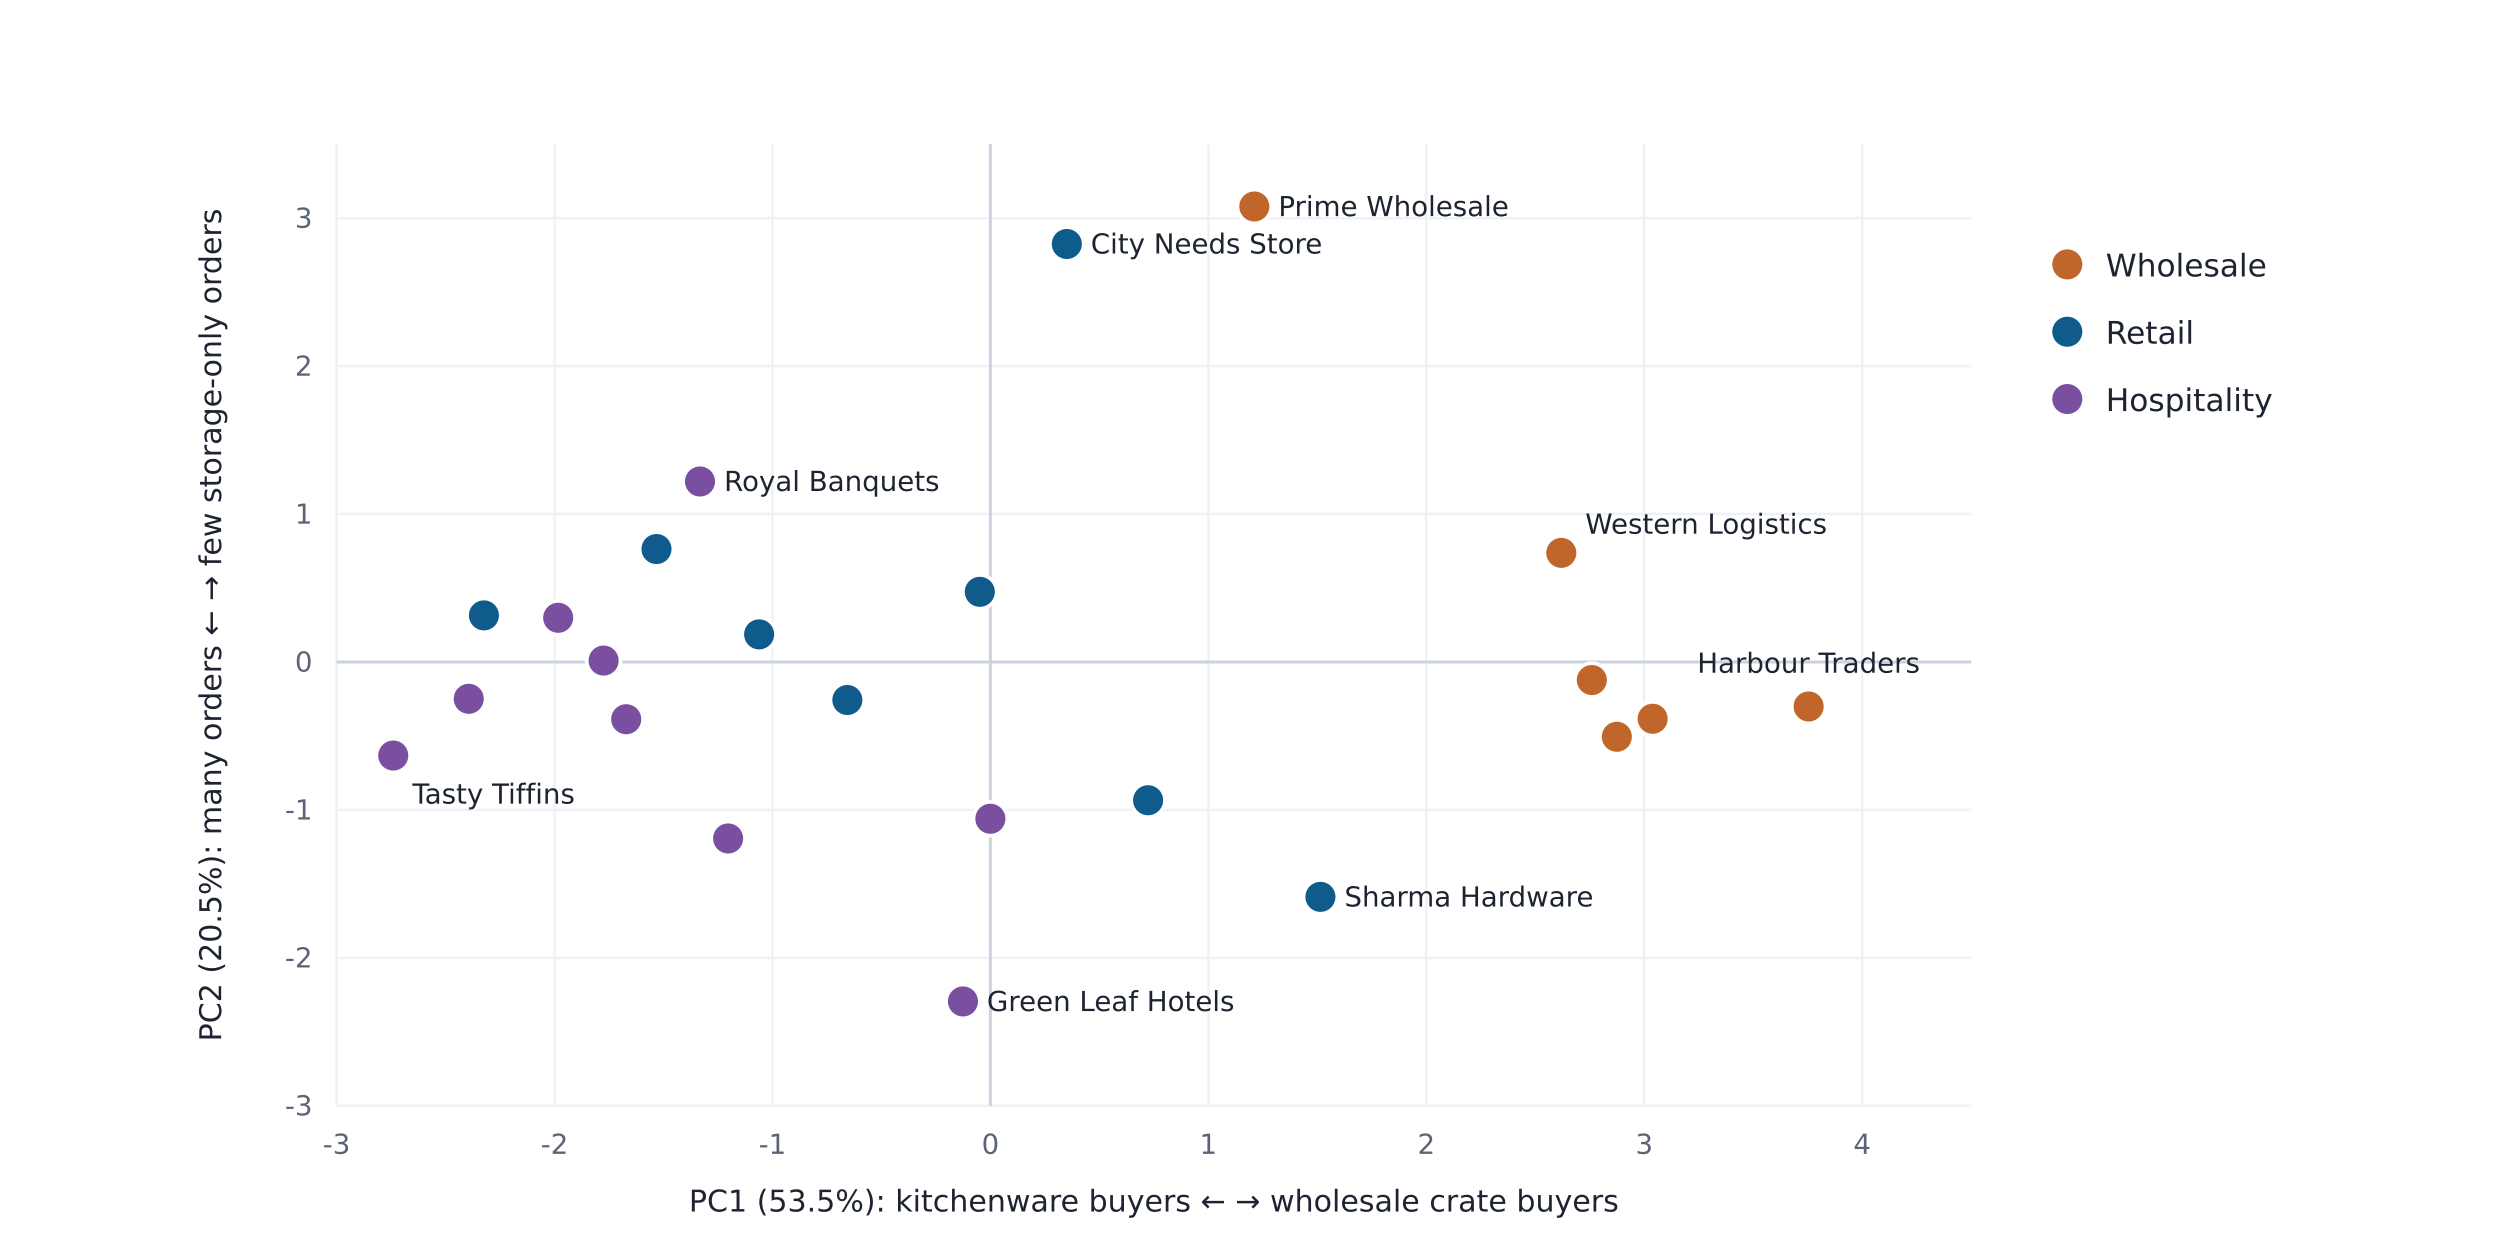
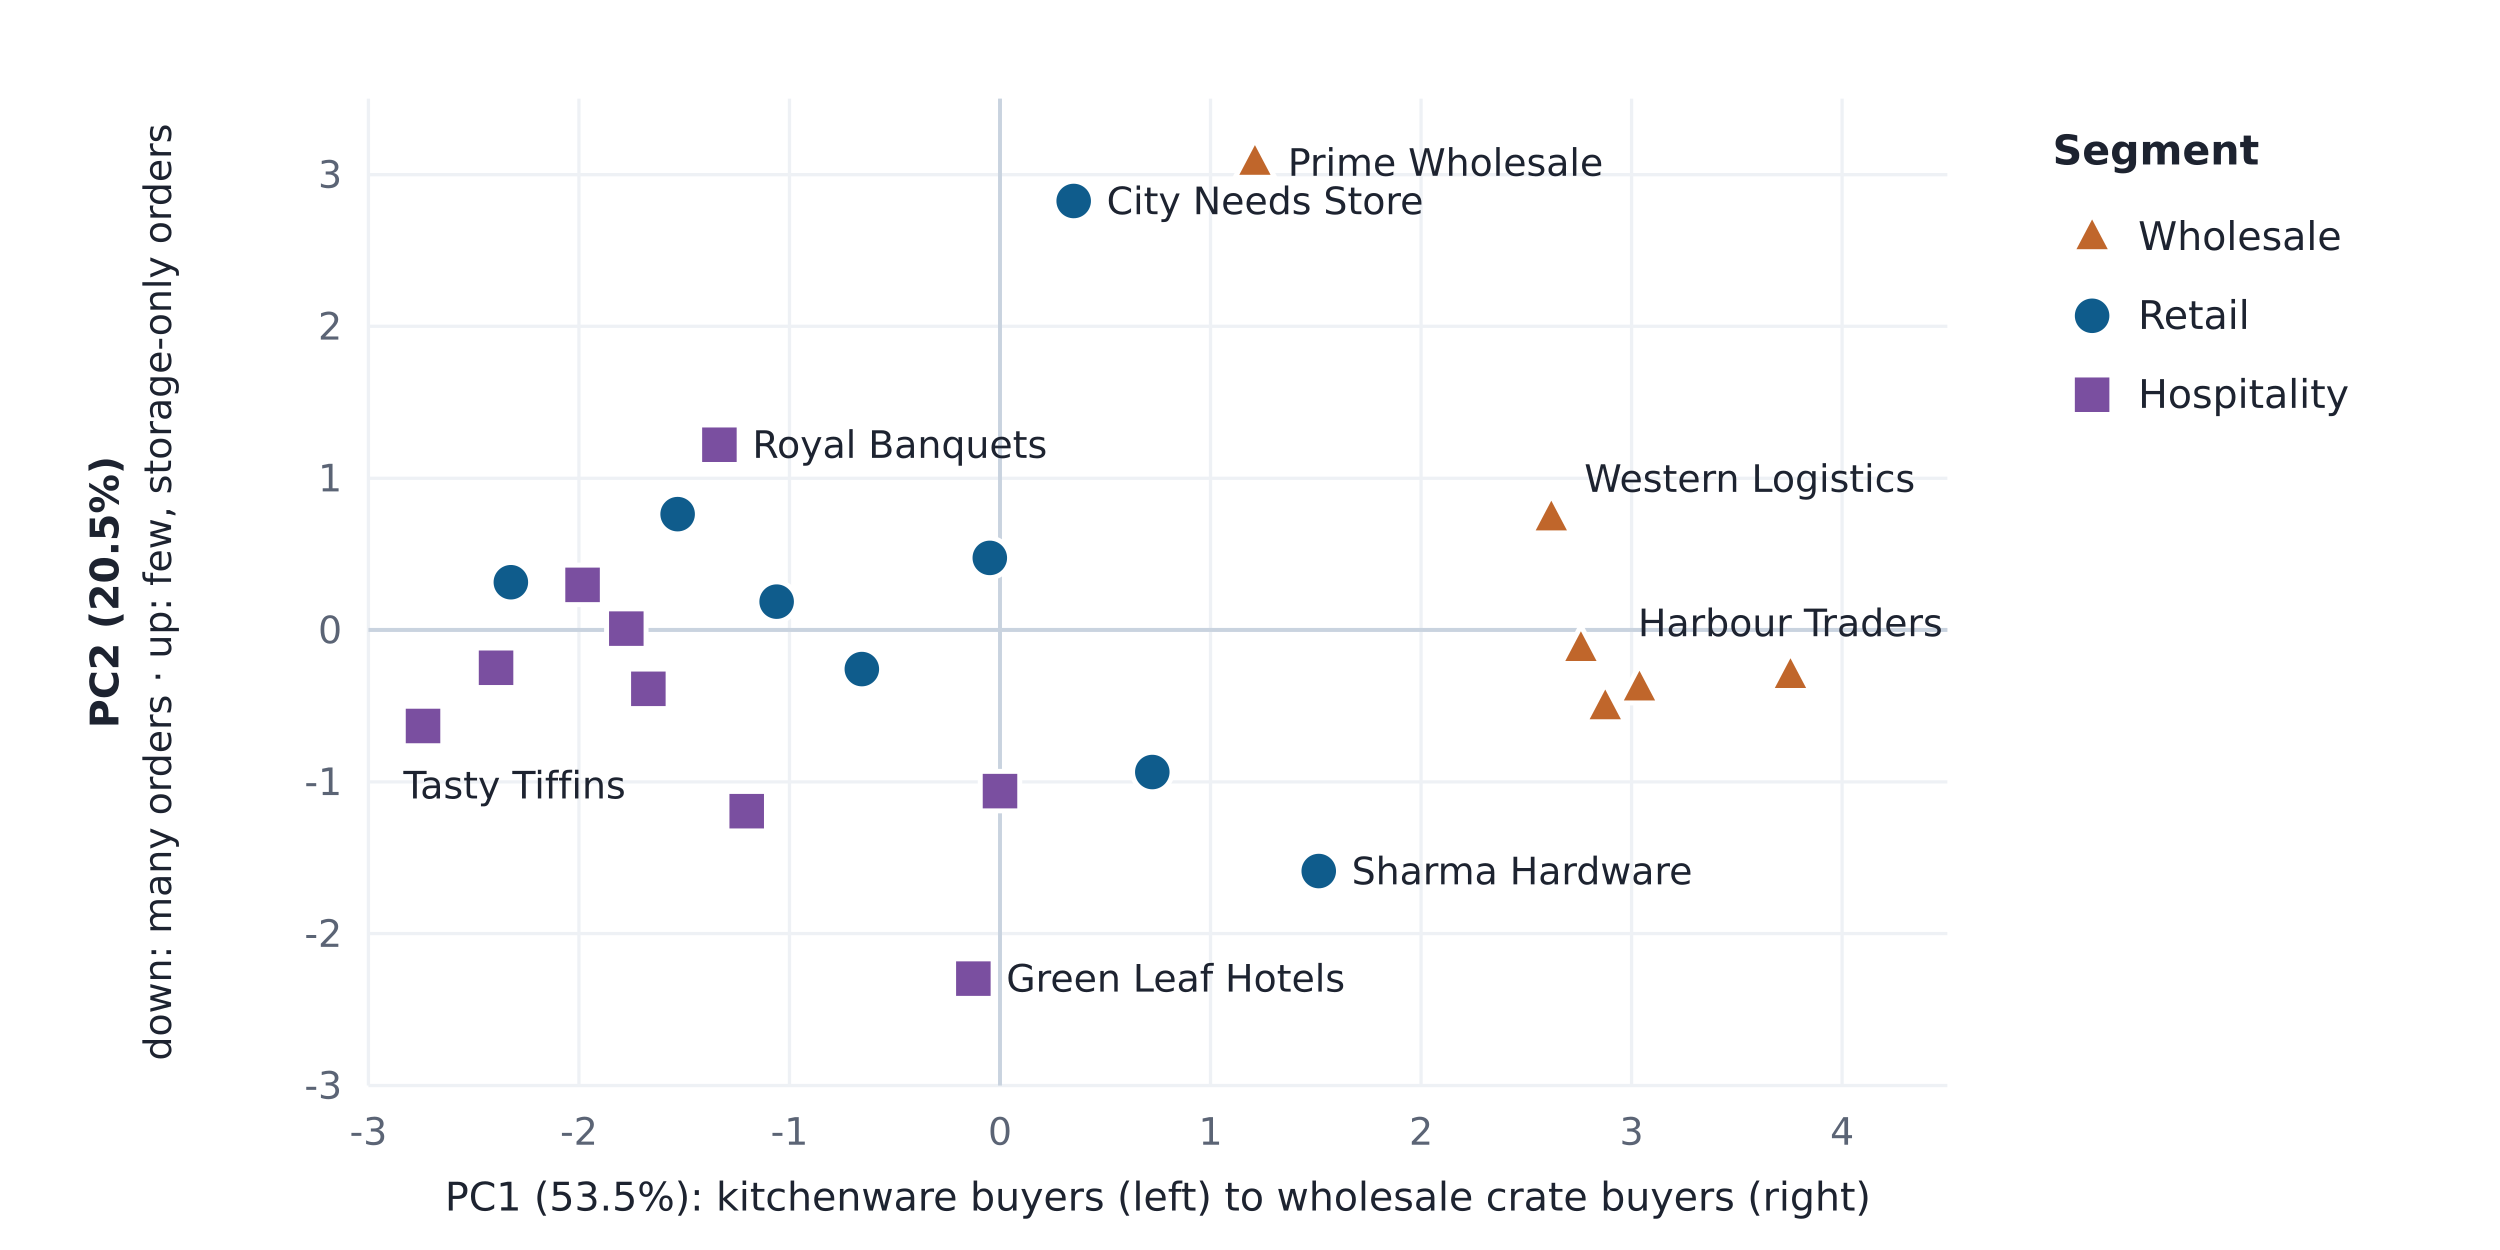
- <svg xmlns="http://www.w3.org/2000/svg" width="1040" height="520" viewBox="0 0 1040 520" font-family="DejaVu Sans, Arial, sans-serif">
-   <rect width="1040" height="520" fill="#ffffff" />
-   <path d="M140.0,460.0 L140.0,60.0" fill="none" stroke="#eef1f5" stroke-width="1" stroke-linejoin="round" />
-   <text x="140.0" y="480" font-size="11.5" fill="#5b6475" font-weight="normal" text-anchor="middle">-3</text>
-   <path d="M230.7,460.0 L230.7,60.0" fill="none" stroke="#eef1f5" stroke-width="1" stroke-linejoin="round" />
-   <text x="230.667" y="480" font-size="11.5" fill="#5b6475" font-weight="normal" text-anchor="middle">-2</text>
-   <path d="M321.3,460.0 L321.3,60.0" fill="none" stroke="#eef1f5" stroke-width="1" stroke-linejoin="round" />
-   <text x="321.333" y="480" font-size="11.5" fill="#5b6475" font-weight="normal" text-anchor="middle">-1</text>
-   <path d="M412.0,460.0 L412.0,60.0" fill="none" stroke="#eef1f5" stroke-width="1" stroke-linejoin="round" />
-   <text x="412.0" y="480" font-size="11.5" fill="#5b6475" font-weight="normal" text-anchor="middle">0</text>
-   <path d="M502.7,460.0 L502.7,60.0" fill="none" stroke="#eef1f5" stroke-width="1" stroke-linejoin="round" />
-   <text x="502.667" y="480" font-size="11.5" fill="#5b6475" font-weight="normal" text-anchor="middle">1</text>
-   <path d="M593.3,460.0 L593.3,60.0" fill="none" stroke="#eef1f5" stroke-width="1" stroke-linejoin="round" />
-   <text x="593.333" y="480" font-size="11.5" fill="#5b6475" font-weight="normal" text-anchor="middle">2</text>
-   <path d="M684.0,460.0 L684.0,60.0" fill="none" stroke="#eef1f5" stroke-width="1" stroke-linejoin="round" />
-   <text x="684.0" y="480" font-size="11.5" fill="#5b6475" font-weight="normal" text-anchor="middle">3</text>
-   <path d="M774.7,460.0 L774.7,60.0" fill="none" stroke="#eef1f5" stroke-width="1" stroke-linejoin="round" />
-   <text x="774.667" y="480" font-size="11.5" fill="#5b6475" font-weight="normal" text-anchor="middle">4</text>
-   <path d="M140.0,460.0 L820.0,460.0" fill="none" stroke="#eef1f5" stroke-width="1" stroke-linejoin="round" />
-   <text x="130" y="464.0" font-size="11.5" fill="#5b6475" font-weight="normal" text-anchor="end">-3</text>
-   <path d="M140.0,398.5 L820.0,398.5" fill="none" stroke="#eef1f5" stroke-width="1" stroke-linejoin="round" />
-   <text x="130" y="402.462" font-size="11.5" fill="#5b6475" font-weight="normal" text-anchor="end">-2</text>
-   <path d="M140.0,336.9 L820.0,336.9" fill="none" stroke="#eef1f5" stroke-width="1" stroke-linejoin="round" />
-   <text x="130" y="340.923" font-size="11.5" fill="#5b6475" font-weight="normal" text-anchor="end">-1</text>
-   <path d="M140.0,275.4 L820.0,275.4" fill="none" stroke="#eef1f5" stroke-width="1" stroke-linejoin="round" />
-   <text x="130" y="279.385" font-size="11.5" fill="#5b6475" font-weight="normal" text-anchor="end">0</text>
-   <path d="M140.0,213.8 L820.0,213.8" fill="none" stroke="#eef1f5" stroke-width="1" stroke-linejoin="round" />
-   <text x="130" y="217.846" font-size="11.5" fill="#5b6475" font-weight="normal" text-anchor="end">1</text>
-   <path d="M140.0,152.3 L820.0,152.3" fill="none" stroke="#eef1f5" stroke-width="1" stroke-linejoin="round" />
-   <text x="130" y="156.308" font-size="11.5" fill="#5b6475" font-weight="normal" text-anchor="end">2</text>
-   <path d="M140.0,90.8 L820.0,90.8" fill="none" stroke="#eef1f5" stroke-width="1" stroke-linejoin="round" />
-   <text x="130" y="94.769" font-size="11.5" fill="#5b6475" font-weight="normal" text-anchor="end">3</text>
-   <path d="M412.0,460.0 L412.0,60.0" fill="none" stroke="#c9d3df" stroke-width="1.2" stroke-linejoin="round" />
-   <path d="M140.0,275.4 L820.0,275.4" fill="none" stroke="#c9d3df" stroke-width="1.2" stroke-linejoin="round" />
-   <text x="480.0" y="504" font-size="12.5" fill="#1d2330" font-weight="normal" text-anchor="middle">PC1 (53.5%): kitchenware buyers ← → wholesale crate buyers</text>
-   <text x="92" y="260.0" font-size="12.5" fill="#1d2330" text-anchor="middle" transform="rotate(-90 92 260.0)">PC2 (20.5%): many orders ← → few storage-only orders</text>
-   <circle cx="549.3" cy="373.1" r="7" fill="#0f5c8c" stroke="#fff" stroke-width="1.5" />
-   <text x="559.284" y="377.104" font-size="11.5" fill="#1d2330" font-weight="normal" text-anchor="start">Sharma Hardware</text>
-   <circle cx="352.5" cy="291.2" r="7" fill="#0f5c8c" stroke="#fff" stroke-width="1.5" />
-   <circle cx="400.6" cy="416.6" r="7" fill="#7a4fa0" stroke="#fff" stroke-width="1.5" />
-   <text x="410.553" y="420.602" font-size="11.5" fill="#1d2330" font-weight="normal" text-anchor="start">Green Leaf Hotels</text>
-   <circle cx="687.5" cy="299.0" r="7" fill="#c0662b" stroke="#fff" stroke-width="1.5" />
-   <circle cx="477.6" cy="332.9" r="7" fill="#0f5c8c" stroke="#fff" stroke-width="1.5" />
-   <circle cx="195.0" cy="290.7" r="7" fill="#7a4fa0" stroke="#fff" stroke-width="1.5" />
-   <circle cx="662.2" cy="282.9" r="7" fill="#c0662b" stroke="#fff" stroke-width="1.5" />
-   <circle cx="232.2" cy="257.0" r="7" fill="#7a4fa0" stroke="#fff" stroke-width="1.5" />
-   <circle cx="251.1" cy="274.8" r="7" fill="#7a4fa0" stroke="#fff" stroke-width="1.5" />
-   <circle cx="443.8" cy="101.5" r="7" fill="#0f5c8c" stroke="#fff" stroke-width="1.5" />
-   <text x="453.776" y="105.481" font-size="11.5" fill="#1d2330" font-weight="normal" text-anchor="start">City Needs Store</text>
-   <circle cx="752.4" cy="293.9" r="7" fill="#c0662b" stroke="#fff" stroke-width="1.5" />
-   <text x="752.377" y="279.867" font-size="11.5" fill="#1d2330" font-weight="normal" text-anchor="middle">Harbour Traders</text>
-   <circle cx="412.0" cy="340.6" r="7" fill="#7a4fa0" stroke="#fff" stroke-width="1.5" />
-   <circle cx="273.1" cy="228.4" r="7" fill="#0f5c8c" stroke="#fff" stroke-width="1.5" />
-   <circle cx="672.6" cy="306.5" r="7" fill="#c0662b" stroke="#fff" stroke-width="1.5" />
-   <circle cx="302.9" cy="348.8" r="7" fill="#7a4fa0" stroke="#fff" stroke-width="1.5" />
-   <circle cx="291.2" cy="200.3" r="7" fill="#7a4fa0" stroke="#fff" stroke-width="1.5" />
-   <text x="301.227" y="204.25" font-size="11.5" fill="#1d2330" font-weight="normal" text-anchor="start">Royal Banquets</text>
-   <circle cx="407.6" cy="246.2" r="7" fill="#0f5c8c" stroke="#fff" stroke-width="1.5" />
-   <circle cx="649.5" cy="230.0" r="7" fill="#c0662b" stroke="#fff" stroke-width="1.5" />
-   <text x="659.479" y="222.029" font-size="11.5" fill="#1d2330" font-weight="normal" text-anchor="start">Western Logistics</text>
-   <circle cx="163.6" cy="314.3" r="7" fill="#7a4fa0" stroke="#fff" stroke-width="1.5" />
-   <text x="171.564" y="334.323" font-size="11.5" fill="#1d2330" font-weight="normal" text-anchor="start">Tasty Tiffins</text>
-   <circle cx="315.8" cy="263.9" r="7" fill="#0f5c8c" stroke="#fff" stroke-width="1.5" />
-   <circle cx="201.3" cy="256.0" r="7" fill="#0f5c8c" stroke="#fff" stroke-width="1.5" />
-   <circle cx="260.5" cy="299.2" r="7" fill="#7a4fa0" stroke="#fff" stroke-width="1.5" />
-   <circle cx="521.8" cy="85.9" r="7" fill="#c0662b" stroke="#fff" stroke-width="1.5" />
-   <text x="531.803" y="89.919" font-size="11.5" fill="#1d2330" font-weight="normal" text-anchor="start">Prime Wholesale</text>
-   <circle cx="860.0" cy="110.0" r="7" fill="#c0662b" stroke="#fff" stroke-width="1.5" />
-   <text x="876" y="115" font-size="13" fill="#1d2330" font-weight="normal" text-anchor="start">Wholesale</text>
-   <circle cx="860.0" cy="138.0" r="7" fill="#0f5c8c" stroke="#fff" stroke-width="1.5" />
-   <text x="876" y="143" font-size="13" fill="#1d2330" font-weight="normal" text-anchor="start">Retail</text>
-   <circle cx="860.0" cy="166.0" r="7" fill="#7a4fa0" stroke="#fff" stroke-width="1.5" />
-   <text x="876" y="171" font-size="13" fill="#1d2330" font-weight="normal" text-anchor="start">Hospitality</text>
+ <svg xmlns="http://www.w3.org/2000/svg" width="760" height="380" viewBox="0 0 760 380" font-family="DejaVu Sans, Arial, sans-serif">
+   <rect width="760" height="380" fill="#ffffff" />
+   <path d="M112.0,330.0 L112.0,30.0" fill="none" stroke="#eef1f5" stroke-width="1" stroke-linejoin="round" />
+   <text x="112.0" y="348" font-size="11.5" fill="#5b6475" font-weight="normal" text-anchor="middle">-3</text>
+   <path d="M176.0,330.0 L176.0,30.0" fill="none" stroke="#eef1f5" stroke-width="1" stroke-linejoin="round" />
+   <text x="176.0" y="348" font-size="11.5" fill="#5b6475" font-weight="normal" text-anchor="middle">-2</text>
+   <path d="M240.0,330.0 L240.0,30.0" fill="none" stroke="#eef1f5" stroke-width="1" stroke-linejoin="round" />
+   <text x="240.0" y="348" font-size="11.5" fill="#5b6475" font-weight="normal" text-anchor="middle">-1</text>
+   <path d="M304.0,330.0 L304.0,30.0" fill="none" stroke="#eef1f5" stroke-width="1" stroke-linejoin="round" />
+   <text x="304.0" y="348" font-size="11.5" fill="#5b6475" font-weight="normal" text-anchor="middle">0</text>
+   <path d="M368.0,330.0 L368.0,30.0" fill="none" stroke="#eef1f5" stroke-width="1" stroke-linejoin="round" />
+   <text x="368.0" y="348" font-size="11.5" fill="#5b6475" font-weight="normal" text-anchor="middle">1</text>
+   <path d="M432.0,330.0 L432.0,30.0" fill="none" stroke="#eef1f5" stroke-width="1" stroke-linejoin="round" />
+   <text x="432.0" y="348" font-size="11.5" fill="#5b6475" font-weight="normal" text-anchor="middle">2</text>
+   <path d="M496.0,330.0 L496.0,30.0" fill="none" stroke="#eef1f5" stroke-width="1" stroke-linejoin="round" />
+   <text x="496.0" y="348" font-size="11.5" fill="#5b6475" font-weight="normal" text-anchor="middle">3</text>
+   <path d="M560.0,330.0 L560.0,30.0" fill="none" stroke="#eef1f5" stroke-width="1" stroke-linejoin="round" />
+   <text x="560.0" y="348" font-size="11.5" fill="#5b6475" font-weight="normal" text-anchor="middle">4</text>
+   <path d="M112.0,330.0 L592.0,330.0" fill="none" stroke="#eef1f5" stroke-width="1" stroke-linejoin="round" />
+   <text x="104" y="334.0" font-size="11.5" fill="#5b6475" font-weight="normal" text-anchor="end">-3</text>
+   <path d="M112.0,283.8 L592.0,283.8" fill="none" stroke="#eef1f5" stroke-width="1" stroke-linejoin="round" />
+   <text x="104" y="287.846" font-size="11.5" fill="#5b6475" font-weight="normal" text-anchor="end">-2</text>
+   <path d="M112.0,237.7 L592.0,237.7" fill="none" stroke="#eef1f5" stroke-width="1" stroke-linejoin="round" />
+   <text x="104" y="241.692" font-size="11.5" fill="#5b6475" font-weight="normal" text-anchor="end">-1</text>
+   <path d="M112.0,191.5 L592.0,191.5" fill="none" stroke="#eef1f5" stroke-width="1" stroke-linejoin="round" />
+   <text x="104" y="195.538" font-size="11.5" fill="#5b6475" font-weight="normal" text-anchor="end">0</text>
+   <path d="M112.0,145.4 L592.0,145.4" fill="none" stroke="#eef1f5" stroke-width="1" stroke-linejoin="round" />
+   <text x="104" y="149.385" font-size="11.5" fill="#5b6475" font-weight="normal" text-anchor="end">1</text>
+   <path d="M112.0,99.2 L592.0,99.2" fill="none" stroke="#eef1f5" stroke-width="1" stroke-linejoin="round" />
+   <text x="104" y="103.231" font-size="11.5" fill="#5b6475" font-weight="normal" text-anchor="end">2</text>
+   <path d="M112.0,53.1 L592.0,53.1" fill="none" stroke="#eef1f5" stroke-width="1" stroke-linejoin="round" />
+   <text x="104" y="57.077" font-size="11.5" fill="#5b6475" font-weight="normal" text-anchor="end">3</text>
+   <path d="M304.0,330.0 L304.0,30.0" fill="none" stroke="#c9d3df" stroke-width="1.2" stroke-linejoin="round" />
+   <path d="M112.0,191.5 L592.0,191.5" fill="none" stroke="#c9d3df" stroke-width="1.2" stroke-linejoin="round" />
+   <text x="352.0" y="368" font-size="12" fill="#1d2330" font-weight="normal" text-anchor="middle">PC1 (53.5%): kitchenware buyers (left) to wholesale crate buyers (right)</text>
+   <text x="36" y="180.0" font-size="12" fill="#1d2330" font-weight="bold" text-anchor="middle" transform="rotate(-90 36 180.0)">PC2 (20.5%)</text>
+   <text x="52" y="180.0" font-size="11.5" fill="#1d2330" font-weight="normal" text-anchor="middle" transform="rotate(-90 52 180.0)">down: many orders · up: few, storage-only orders</text>
+   <circle cx="400.9" cy="264.8" r="6" fill="#0f5c8c" stroke="#fff" stroke-width="1.5" />
+   <text x="410.906" y="268.828" font-size="11.5" fill="#1d2330" font-weight="normal" text-anchor="start">Sharma Hardware</text>
+   <circle cx="262.0" cy="203.4" r="6" fill="#0f5c8c" stroke="#fff" stroke-width="1.5" />
+   <rect x="289.9" y="291.5" width="12" height="12" fill="#7a4fa0" stroke="#fff" stroke-width="1.5" />
+   <text x="305.92" y="301.452" font-size="11.5" fill="#1d2330" font-weight="normal" text-anchor="start">Green Leaf Hotels</text>
+   <path d="M498.4,202.3 L504.4,213.7 L492.4,213.7 Z" fill="#c0662b" stroke="#fff" stroke-width="1.5" />
+   <circle cx="350.3" cy="234.7" r="6" fill="#0f5c8c" stroke="#fff" stroke-width="1.5" />
+   <rect x="144.8" y="197.0" width="12" height="12" fill="#7a4fa0" stroke="#fff" stroke-width="1.5" />
+   <path d="M480.6,190.3 L486.6,201.7 L474.6,201.7 Z" fill="#c0662b" stroke="#fff" stroke-width="1.5" />
+   <rect x="171.1" y="171.8" width="12" height="12" fill="#7a4fa0" stroke="#fff" stroke-width="1.5" />
+   <rect x="184.4" y="185.1" width="12" height="12" fill="#7a4fa0" stroke="#fff" stroke-width="1.5" />
+   <circle cx="326.4" cy="61.1" r="6" fill="#0f5c8c" stroke="#fff" stroke-width="1.5" />
+   <text x="336.43" y="65.111" font-size="11.5" fill="#1d2330" font-weight="normal" text-anchor="start">City Needs Store</text>
+   <path d="M544.3,198.5 L550.3,209.9 L538.3,209.9 Z" fill="#c0662b" stroke="#fff" stroke-width="1.5" />
+   <text x="544.266" y="193.4" font-size="11.5" fill="#1d2330" font-weight="normal" text-anchor="middle">Harbour Traders</text>
+   <rect x="298.0" y="234.5" width="12" height="12" fill="#7a4fa0" stroke="#fff" stroke-width="1.5" />
+   <circle cx="206.0" cy="156.3" r="6" fill="#0f5c8c" stroke="#fff" stroke-width="1.5" />
+   <path d="M488.0,208.0 L494.0,219.4 L482.0,219.4 Z" fill="#c0662b" stroke="#fff" stroke-width="1.5" />
+   <rect x="221.0" y="240.6" width="12" height="12" fill="#7a4fa0" stroke="#fff" stroke-width="1.5" />
+   <rect x="212.7" y="129.2" width="12" height="12" fill="#7a4fa0" stroke="#fff" stroke-width="1.5" />
+   <text x="228.748" y="139.188" font-size="11.5" fill="#1d2330" font-weight="normal" text-anchor="start">Royal Banquets</text>
+   <circle cx="300.9" cy="169.6" r="6" fill="#0f5c8c" stroke="#fff" stroke-width="1.5" />
+   <path d="M471.6,150.6 L477.6,162.0 L465.6,162.0 Z" fill="#c0662b" stroke="#fff" stroke-width="1.5" />
+   <text x="481.632" y="149.522" font-size="11.5" fill="#1d2330" font-weight="normal" text-anchor="start">Western Logistics</text>
+   <rect x="122.6" y="214.7" width="12" height="12" fill="#7a4fa0" stroke="#fff" stroke-width="1.5" />
+   <text x="122.633" y="242.742" font-size="11.5" fill="#1d2330" font-weight="normal" text-anchor="start">Tasty Tiffins</text>
+   <circle cx="236.1" cy="182.9" r="6" fill="#0f5c8c" stroke="#fff" stroke-width="1.5" />
+   <circle cx="155.3" cy="177.0" r="6" fill="#0f5c8c" stroke="#fff" stroke-width="1.5" />
+   <rect x="191.1" y="203.4" width="12" height="12" fill="#7a4fa0" stroke="#fff" stroke-width="1.5" />
+   <path d="M381.5,42.5 L387.5,53.9 L375.5,53.9 Z" fill="#c0662b" stroke="#fff" stroke-width="1.5" />
+   <text x="391.508" y="53.439" font-size="11.5" fill="#1d2330" font-weight="normal" text-anchor="start">Prime Wholesale</text>
+   <text x="624" y="50" font-size="12.5" fill="#1d2330" font-weight="bold" text-anchor="start">Segment</text>
+   <path d="M636.0,65.1 L642.0,76.5 L630.0,76.5 Z" fill="#c0662b" stroke="#fff" stroke-width="1.5" />
+   <text x="650" y="76" font-size="12" fill="#1d2330" font-weight="normal" text-anchor="start">Wholesale</text>
+   <circle cx="636.0" cy="96.0" r="6" fill="#0f5c8c" stroke="#fff" stroke-width="1.5" />
+   <text x="650" y="100" font-size="12" fill="#1d2330" font-weight="normal" text-anchor="start">Retail</text>
+   <rect x="630.0" y="114.0" width="12" height="12" fill="#7a4fa0" stroke="#fff" stroke-width="1.5" />
+   <text x="650" y="124" font-size="12" fill="#1d2330" font-weight="normal" text-anchor="start">Hospitality</text>
</svg>
